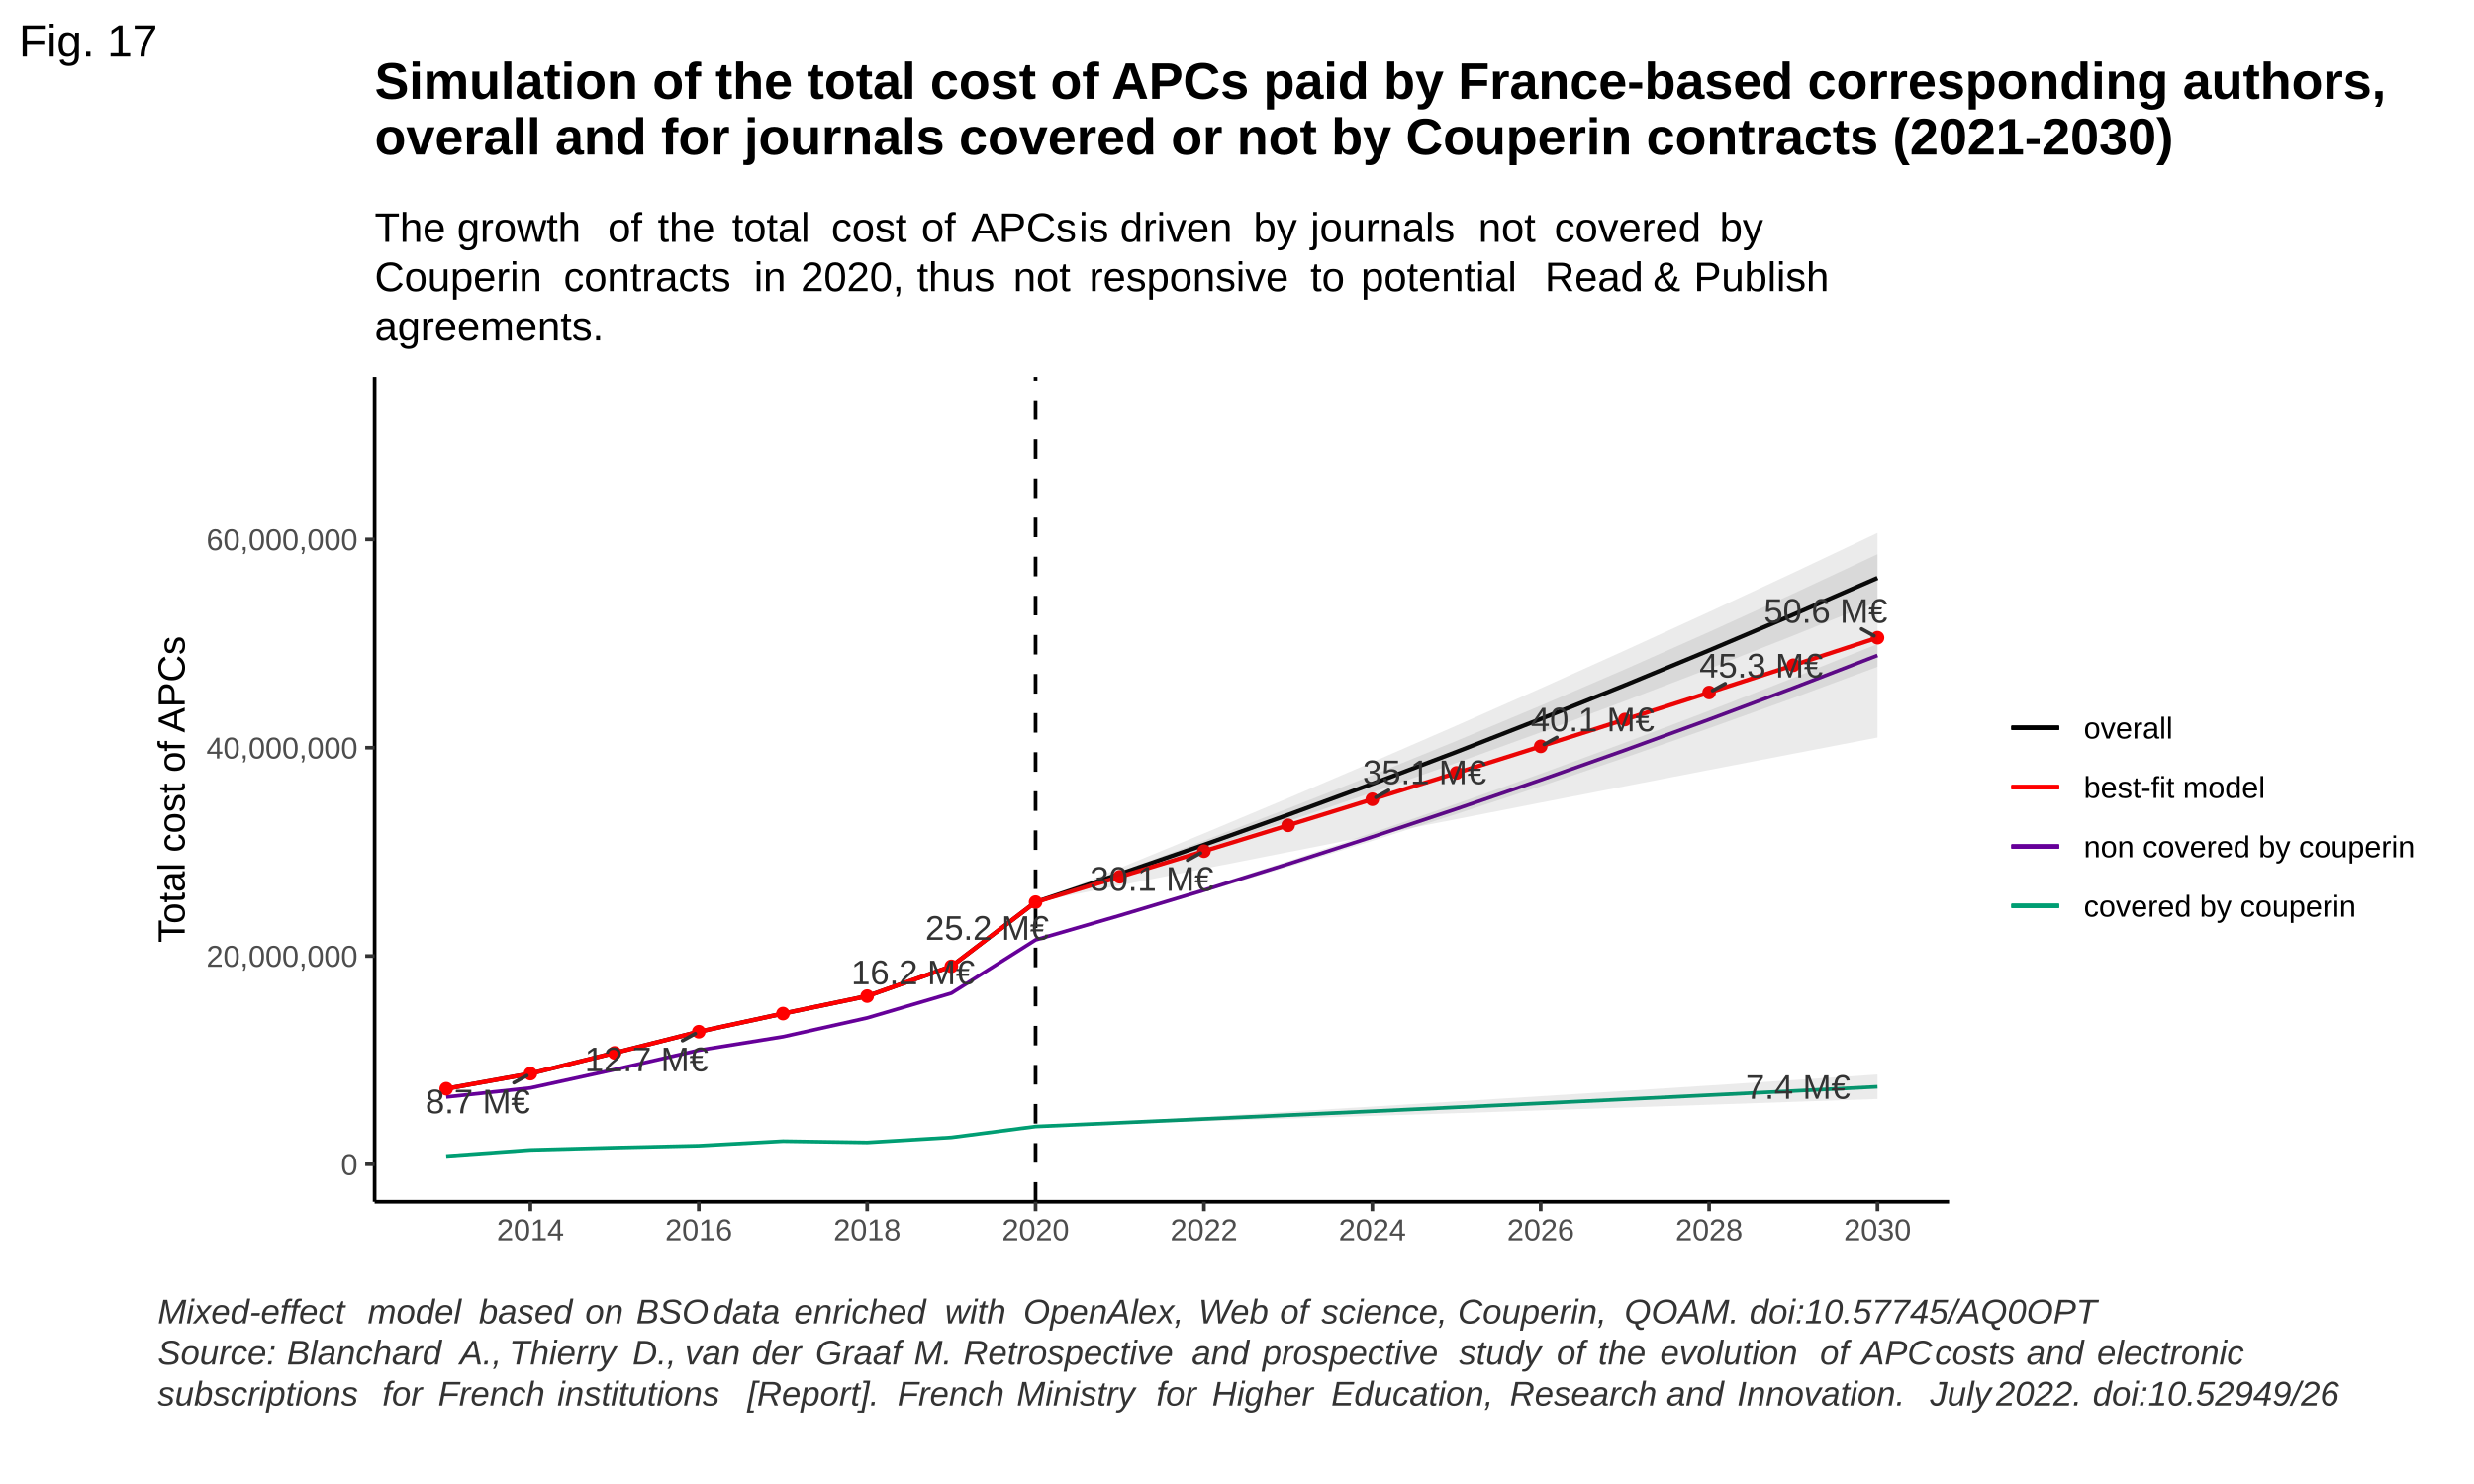
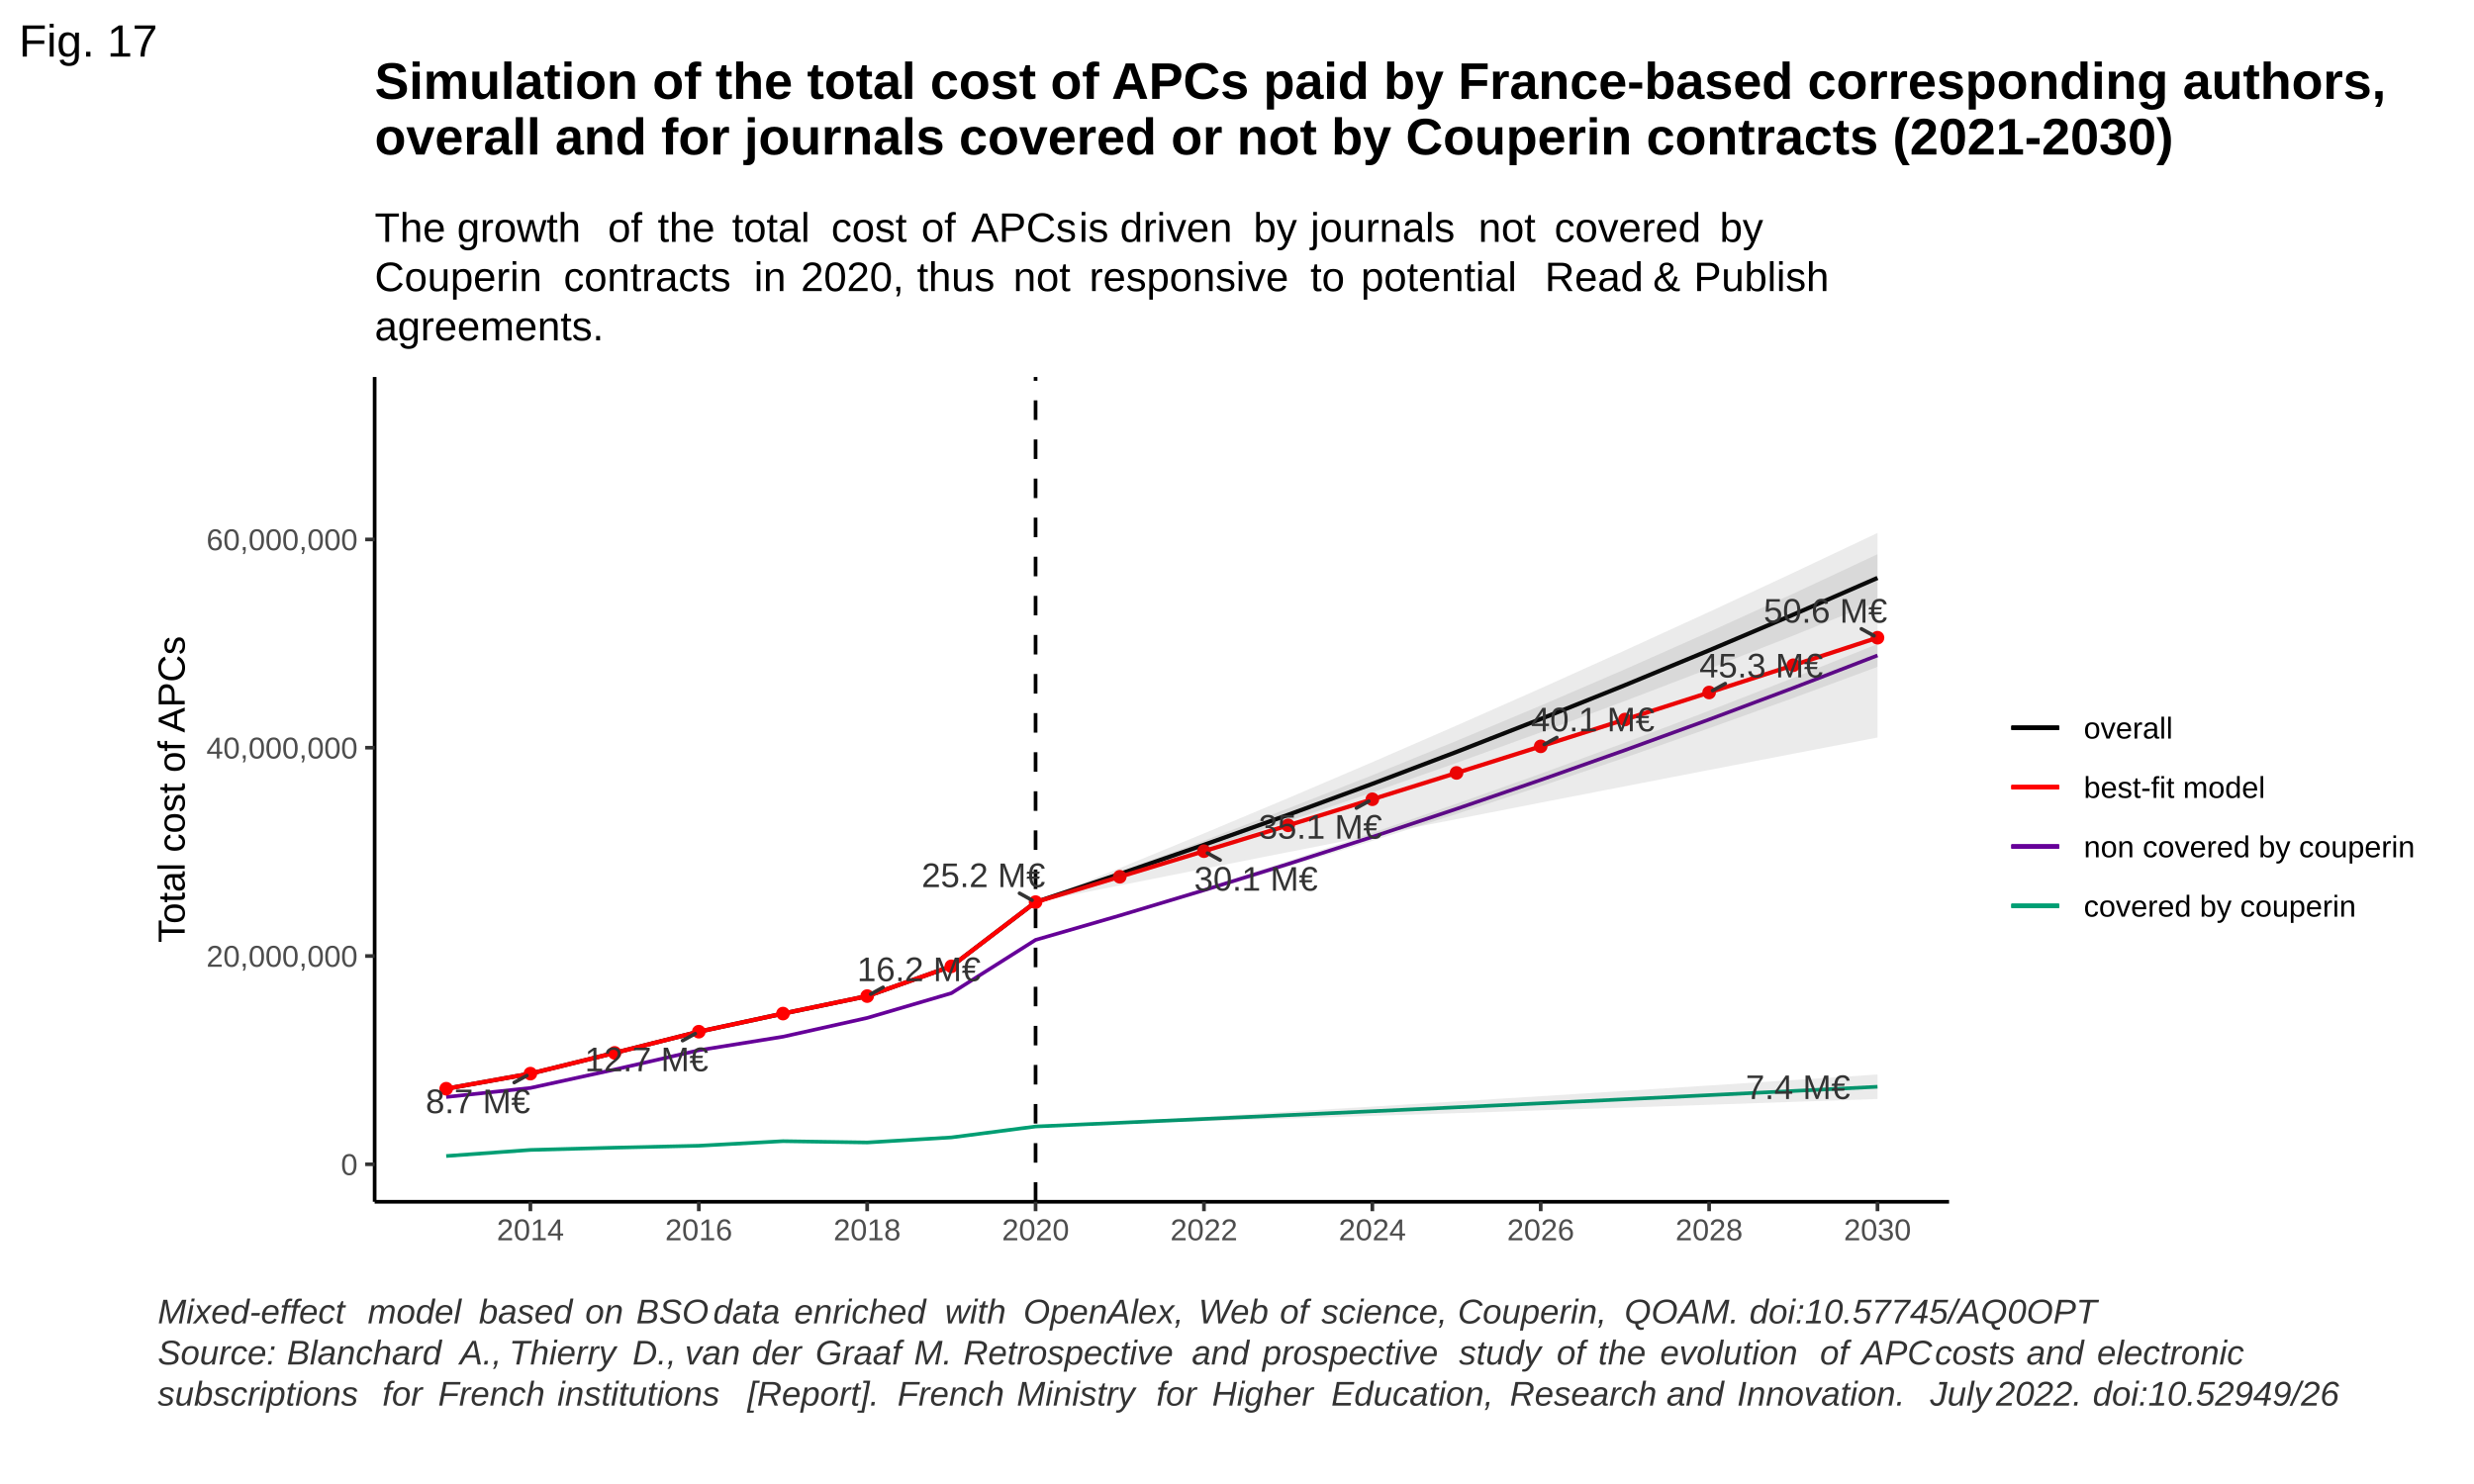
<svg xmlns="http://www.w3.org/2000/svg" class="svglite" width="720.00pt" height="432.00pt" viewBox="0 0 720.00 432.00">
  <defs>
    <style type="text/css">
    .svglite line, .svglite polyline, .svglite polygon, .svglite path, .svglite rect, .svglite circle {
      fill: none;
      stroke: #000000;
      stroke-linecap: round;
      stroke-linejoin: round;
      stroke-miterlimit: 10.00;
    }
    .svglite text {
      white-space: pre;
    }
  </style>
  </defs>
  <rect width="100%" height="100%" style="stroke: none; fill: #FFFFFF;" />
  <defs>
    <clipPath id="cpMC4wMHw3MjAuMDB8MC4wMHw0MzIuMDA=">
      <rect x="0.00" y="0.00" width="720.00" height="432.00" />
    </clipPath>
  </defs>
  <g clip-path="url(#cpMC4wMHw3MjAuMDB8MC4wMHw0MzIuMDA=)">
    <rect x="0" y="0.00" width="720.00" height="432.00" style="stroke-width: 1.07; stroke: #FFFFFF; fill: #FFFFFF;" />
  </g>
  <defs>
    <clipPath id="cpMTA5LjAzfDU2Ny4yM3wxMDkuNzR8MzQ5Ljg0">
      <rect x="109.03" y="109.74" width="458.20" height="240.10" />
    </clipPath>
  </defs>
  <g clip-path="url(#cpMTA5LjAzfDU2Ny4yM3wxMDkuNzR8MzQ5Ljg0)">
    <rect x="109.03" y="109.74" width="458.20" height="240.10" style="stroke-width: 1.07; stroke: none; fill: #FFFFFF;" />
    <polyline points="129.86,336.52 154.36,334.75 178.87,334.09 203.37,333.53 227.87,332.20 252.37,332.58 276.87,331.11 301.38,327.93 325.88,326.84 350.38,325.74 374.88,324.62 399.39,323.49 423.89,322.34 448.39,321.18 472.89,320.00 497.40,318.80 521.90,317.59 546.40,316.36 " style="stroke-width: 1.07; stroke: #009E73; stroke-linecap: butt;" />
    <polyline points="129.86,319.34 154.36,316.71 178.87,311.35 203.37,305.73 227.87,301.79 252.37,296.32 276.87,289.12 301.38,273.61 325.88,266.51 350.38,259.14 374.88,251.51 399.39,243.62 423.89,235.47 448.39,227.05 472.89,218.38 497.40,209.45 521.90,200.26 546.40,190.80 " style="stroke-width: 1.07; stroke: #660099; stroke-linecap: butt;" />
    <polyline points="129.86,316.93 154.36,312.54 178.87,306.50 203.37,300.33 227.87,295.06 252.37,289.97 276.87,281.30 301.38,262.61 325.88,254.42 350.38,245.94 374.88,237.20 399.39,228.18 423.89,218.88 448.39,209.30 472.89,199.46 497.40,189.32 521.90,178.92 546.40,168.24 " style="stroke-width: 1.24; stroke-linecap: butt;" />
    <polyline points="129.86,316.93 154.36,312.54 178.87,306.50 203.37,300.33 227.87,295.06 252.37,289.97 276.87,281.30 301.38,262.61 325.88,255.23 350.38,247.78 374.88,240.26 399.39,232.67 423.89,225.00 448.39,217.27 472.89,209.46 497.40,201.59 521.90,193.65 546.40,185.64 " style="stroke-width: 1.24; stroke: #FF0000; stroke-linecap: butt;" />
    <circle cx="129.86" cy="316.93" r="1.63" style="stroke-width: 0.71; stroke: #FF0000; fill: #FF0000;" />
    <circle cx="154.36" cy="312.54" r="1.63" style="stroke-width: 0.71; stroke: #FF0000; fill: #FF0000;" />
    <circle cx="178.87" cy="306.50" r="1.63" style="stroke-width: 0.71; stroke: #FF0000; fill: #FF0000;" />
    <circle cx="203.37" cy="300.33" r="1.63" style="stroke-width: 0.71; stroke: #FF0000; fill: #FF0000;" />
    <circle cx="227.87" cy="295.06" r="1.63" style="stroke-width: 0.71; stroke: #FF0000; fill: #FF0000;" />
    <circle cx="252.37" cy="289.97" r="1.63" style="stroke-width: 0.71; stroke: #FF0000; fill: #FF0000;" />
    <circle cx="276.87" cy="281.30" r="1.63" style="stroke-width: 0.71; stroke: #FF0000; fill: #FF0000;" />
    <circle cx="301.38" cy="262.61" r="1.63" style="stroke-width: 0.71; stroke: #FF0000; fill: #FF0000;" />
    <circle cx="325.88" cy="255.23" r="1.63" style="stroke-width: 0.71; stroke: #FF0000; fill: #FF0000;" />
    <circle cx="350.38" cy="247.78" r="1.63" style="stroke-width: 0.71; stroke: #FF0000; fill: #FF0000;" />
    <circle cx="374.88" cy="240.26" r="1.63" style="stroke-width: 0.71; stroke: #FF0000; fill: #FF0000;" />
    <circle cx="399.39" cy="232.67" r="1.63" style="stroke-width: 0.71; stroke: #FF0000; fill: #FF0000;" />
    <circle cx="423.89" cy="225.00" r="1.63" style="stroke-width: 0.71; stroke: #FF0000; fill: #FF0000;" />
    <circle cx="448.39" cy="217.27" r="1.63" style="stroke-width: 0.71; stroke: #FF0000; fill: #FF0000;" />
    <circle cx="472.89" cy="209.46" r="1.63" style="stroke-width: 0.71; stroke: #FF0000; fill: #FF0000;" />
    <circle cx="497.40" cy="201.59" r="1.63" style="stroke-width: 0.71; stroke: #FF0000; fill: #FF0000;" />
    <circle cx="521.90" cy="193.65" r="1.63" style="stroke-width: 0.71; stroke: #FF0000; fill: #FF0000;" />
    <circle cx="546.40" cy="185.64" r="1.63" style="stroke-width: 0.71; stroke: #FF0000; fill: #FF0000;" />
    <polygon points="129.86,336.52 154.36,334.75 178.87,334.09 203.37,333.53 227.87,332.20 252.37,332.58 276.87,331.11 301.38,327.93 325.88,326.51 350.38,325.07 374.88,323.61 399.39,322.13 423.89,320.63 448.39,319.10 472.89,317.56 497.40,315.99 521.90,314.40 546.40,312.79 546.40,319.92 521.90,320.76 497.40,321.60 472.89,322.42 448.39,323.24 423.89,324.05 399.39,324.84 374.88,325.63 350.38,326.40 325.88,327.17 301.38,327.93 276.87,331.11 252.37,332.58 227.87,332.20 203.37,333.53 178.87,334.09 154.36,334.75 129.86,336.52 " style="stroke-width: 0.00; stroke: none; stroke-linecap: butt; fill: #333333; fill-opacity: 0.10;" />
    <polyline points="129.86,336.52 154.36,334.75 178.87,334.09 203.37,333.53 227.87,332.20 252.37,332.58 276.87,331.11 301.38,327.93 325.88,326.51 350.38,325.07 374.88,323.61 399.39,322.13 423.89,320.63 448.39,319.10 472.89,317.56 497.40,315.99 521.90,314.40 546.40,312.79 " style="stroke-width: 1.07; stroke: none; stroke-linecap: butt;" />
    <polyline points="546.40,319.92 521.90,320.76 497.40,321.60 472.89,322.42 448.39,323.24 423.89,324.05 399.39,324.84 374.88,325.63 350.38,326.40 325.88,327.17 301.38,327.93 276.87,331.11 252.37,332.58 227.87,332.20 203.37,333.53 178.87,334.09 154.36,334.75 129.86,336.52 " style="stroke-width: 1.07; stroke: none; stroke-linecap: butt;" />
    <polygon points="129.86,319.34 154.36,316.71 178.87,311.35 203.37,305.73 227.87,301.79 252.37,296.32 276.87,289.12 301.38,273.61 325.88,266.24 350.38,258.58 374.88,250.66 399.39,242.45 423.89,233.97 448.39,225.23 472.89,216.20 497.40,206.90 521.90,197.33 546.40,187.48 546.40,194.12 521.90,203.19 497.40,211.99 472.89,220.56 448.39,228.88 423.89,236.95 399.39,244.78 374.88,252.36 350.38,259.69 325.88,266.77 301.38,273.61 276.87,289.12 252.37,296.32 227.87,301.79 203.37,305.73 178.87,311.35 154.36,316.71 129.86,319.34 " style="stroke-width: 0.00; stroke: none; stroke-linecap: butt; fill: #333333; fill-opacity: 0.10;" />
    <polyline points="129.86,319.34 154.36,316.71 178.87,311.35 203.37,305.73 227.87,301.79 252.37,296.32 276.87,289.12 301.38,273.61 325.88,266.24 350.38,258.58 374.88,250.66 399.39,242.45 423.89,233.97 448.39,225.23 472.89,216.20 497.40,206.90 521.90,197.33 546.40,187.48 " style="stroke-width: 1.07; stroke: none; stroke-linecap: butt;" />
    <polyline points="546.40,194.12 521.90,203.19 497.40,211.99 472.89,220.56 448.39,228.88 423.89,236.95 399.39,244.78 374.88,252.36 350.38,259.69 325.88,266.77 301.38,273.61 276.87,289.12 252.37,296.32 227.87,301.79 203.37,305.73 178.87,311.35 154.36,316.71 129.86,319.34 " style="stroke-width: 1.07; stroke: none; stroke-linecap: butt;" />
    <polygon points="129.86,316.93 154.36,312.54 178.87,306.50 203.37,300.33 227.87,295.06 252.37,289.97 276.87,281.30 301.38,262.61 325.88,253.82 350.38,244.72 374.88,235.34 399.39,225.66 423.89,215.67 448.39,205.40 472.89,194.84 497.40,183.96 521.90,172.80 546.40,161.34 546.40,175.11 521.90,185.02 497.40,194.67 472.89,204.06 448.39,213.20 423.89,222.07 399.39,230.69 374.88,239.06 350.38,247.17 325.88,255.02 301.38,262.61 276.87,281.30 252.37,289.97 227.87,295.06 203.37,300.33 178.87,306.50 154.36,312.54 129.86,316.93 " style="stroke-width: 0.00; stroke: none; stroke-linecap: butt; fill: #333333; fill-opacity: 0.10;" />
    <polyline points="129.86,316.93 154.36,312.54 178.87,306.50 203.37,300.33 227.87,295.06 252.37,289.97 276.87,281.30 301.38,262.61 325.88,253.82 350.38,244.72 374.88,235.34 399.39,225.66 423.89,215.67 448.39,205.40 472.89,194.84 497.40,183.96 521.90,172.80 546.40,161.34 " style="stroke-width: 1.07; stroke: none; stroke-linecap: butt;" />
    <polyline points="546.40,175.11 521.90,185.02 497.40,194.67 472.89,204.06 448.39,213.20 423.89,222.07 399.39,230.69 374.88,239.06 350.38,247.17 325.88,255.02 301.38,262.61 276.87,281.30 252.37,289.97 227.87,295.06 203.37,300.33 178.87,306.50 154.36,312.54 129.86,316.93 " style="stroke-width: 1.07; stroke: none; stroke-linecap: butt;" />
    <polygon points="129.86,316.93 154.36,312.54 178.87,306.50 203.37,300.33 227.87,295.06 252.37,289.97 276.87,281.30 301.38,262.61 325.88,252.70 350.38,242.61 374.88,232.33 399.39,221.86 423.89,211.21 448.39,200.37 472.89,189.34 497.40,178.13 521.90,166.73 546.40,155.14 546.40,214.70 521.90,219.41 497.40,224.14 472.89,228.89 448.39,233.65 423.89,238.45 399.39,243.24 374.88,248.06 350.38,252.89 325.88,257.75 301.38,262.61 276.87,281.30 252.37,289.97 227.87,295.06 203.37,300.33 178.87,306.50 154.36,312.54 129.86,316.93 " style="stroke-width: 0.00; stroke: none; stroke-linecap: butt; fill: #333333; fill-opacity: 0.10;" />
    <polyline points="129.86,316.93 154.36,312.54 178.87,306.50 203.37,300.33 227.87,295.06 252.37,289.97 276.87,281.30 301.38,262.61 325.88,252.70 350.38,242.61 374.88,232.33 399.39,221.86 423.89,211.21 448.39,200.37 472.89,189.34 497.40,178.13 521.90,166.73 546.40,155.14 " style="stroke-width: 1.07; stroke: none; stroke-linecap: butt;" />
    <polyline points="546.40,214.70 521.90,219.41 497.40,224.14 472.89,228.89 448.39,233.65 423.89,238.45 399.39,243.24 374.88,248.06 350.38,252.89 325.88,257.75 301.38,262.61 276.87,281.30 252.37,289.97 227.87,295.06 203.37,300.33 178.87,306.50 154.36,312.54 129.86,316.93 " style="stroke-width: 1.07; stroke: none; stroke-linecap: butt;" />
    <line x1="301.38" y1="349.84" x2="301.38" y2="109.74" style="stroke-width: 1.07; stroke-dasharray: 5.69,5.69; stroke-linecap: butt;" />
-     <line x1="149.59" y1="315.17" x2="153.34" y2="313.10" style="stroke-width: 1.07; stroke: #333333;" />
+     <line x1="149.65" y1="315.13" x2="153.34" y2="313.10" style="stroke-width: 1.07; stroke: #333333;" />
    <line x1="198.65" y1="302.93" x2="202.34" y2="300.90" style="stroke-width: 1.07; stroke: #333333;" />
-     <line x1="345.63" y1="250.40" x2="349.36" y2="248.34" style="stroke-width: 1.07; stroke: #333333;" />
-     <line x1="404.10" y1="230.07" x2="400.41" y2="232.10" style="stroke-width: 1.07; stroke: #333333;" />
-     <line x1="453.07" y1="214.69" x2="449.42" y2="216.71" style="stroke-width: 1.07; stroke: #333333;" />
-     <line x1="502.07" y1="199.02" x2="498.42" y2="201.03" style="stroke-width: 1.07; stroke: #333333;" />
-     <line x1="541.77" y1="183.09" x2="545.38" y2="185.08" style="stroke-width: 1.07; stroke: #333333;" />
-     <text x="139.06" y="324.09" text-anchor="middle" style="font-size: 9.96px;fill: #333333; font-family: &quot;Arial&quot;;" textLength="39.12px" lengthAdjust="spacingAndGlyphs">   8.7 M€</text>
-     <text x="188.18" y="311.85" text-anchor="middle" style="font-size: 9.96px;fill: #333333; font-family: &quot;Arial&quot;;" textLength="44.81px" lengthAdjust="spacingAndGlyphs">   12.7 M€</text>
-     <text x="265.73" y="286.53" text-anchor="middle" style="font-size: 9.96px;fill: #333333; font-family: &quot;Arial&quot;;" textLength="44.81px" lengthAdjust="spacingAndGlyphs">   16.2 M€</text>
-     <text x="287.30" y="273.58" text-anchor="middle" style="font-size: 9.96px;fill: #333333; font-family: &quot;Arial&quot;;" textLength="44.81px" lengthAdjust="spacingAndGlyphs">   25.2 M€</text>
-     <text x="335.19" y="259.31" text-anchor="middle" style="font-size: 9.96px;fill: #333333; font-family: &quot;Arial&quot;;" textLength="44.81px" lengthAdjust="spacingAndGlyphs">   30.1 M€</text>
-     <text x="414.59" y="228.27" text-anchor="middle" style="font-size: 9.96px;fill: #333333; font-family: &quot;Arial&quot;;" textLength="44.81px" lengthAdjust="spacingAndGlyphs">   35.1 M€</text>
-     <text x="463.49" y="212.89" text-anchor="middle" style="font-size: 9.96px;fill: #333333; font-family: &quot;Arial&quot;;" textLength="44.81px" lengthAdjust="spacingAndGlyphs">   40.1 M€</text>
-     <text x="512.55" y="197.22" text-anchor="middle" style="font-size: 9.96px;fill: #333333; font-family: &quot;Arial&quot;;" textLength="44.81px" lengthAdjust="spacingAndGlyphs">   45.3 M€</text>
-     <text x="531.32" y="181.29" text-anchor="middle" style="font-size: 9.96px;fill: #333333; font-family: &quot;Arial&quot;;" textLength="44.81px" lengthAdjust="spacingAndGlyphs">   50.6 M€</text>
-     <text x="523.26" y="319.87" text-anchor="middle" style="font-size: 9.96px;fill: #333333; font-family: &quot;Arial&quot;;" textLength="36.53px" lengthAdjust="spacingAndGlyphs">  7.4 M€</text>
+     <line x1="257.00" y1="287.42" x2="253.40" y2="289.40" style="stroke-width: 1.07; stroke: #333333;" />
+     <line x1="296.71" y1="260.04" x2="300.35" y2="262.05" style="stroke-width: 1.07; stroke: #333333;" />
+     <line x1="355.09" y1="250.37" x2="351.41" y2="248.34" style="stroke-width: 1.07; stroke: #333333;" />
+     <line x1="394.75" y1="235.22" x2="398.36" y2="233.23" style="stroke-width: 1.07; stroke: #333333;" />
+     <line x1="453.06" y1="214.70" x2="449.42" y2="216.71" style="stroke-width: 1.07; stroke: #333333;" />
+     <line x1="502.09" y1="199.01" x2="498.42" y2="201.03" style="stroke-width: 1.07; stroke: #333333;" />
+     <line x1="541.71" y1="183.06" x2="545.38" y2="185.08" style="stroke-width: 1.07; stroke: #333333;" />
+     <text x="139.10" y="324.05" text-anchor="middle" style="font-size: 9.96px;fill: #333333; font-family: &quot;Arial&quot;;" textLength="39.12px" lengthAdjust="spacingAndGlyphs">   8.7 M€</text>
+     <text x="188.19" y="311.84" text-anchor="middle" style="font-size: 9.96px;fill: #333333; font-family: &quot;Arial&quot;;" textLength="44.81px" lengthAdjust="spacingAndGlyphs">   12.7 M€</text>
+     <text x="267.44" y="285.62" text-anchor="middle" style="font-size: 9.96px;fill: #333333; font-family: &quot;Arial&quot;;" textLength="44.81px" lengthAdjust="spacingAndGlyphs">   16.2 M€</text>
+     <text x="286.21" y="258.24" text-anchor="middle" style="font-size: 9.96px;fill: #333333; font-family: &quot;Arial&quot;;" textLength="44.81px" lengthAdjust="spacingAndGlyphs">   25.2 M€</text>
+     <text x="365.53" y="259.28" text-anchor="middle" style="font-size: 9.96px;fill: #333333; font-family: &quot;Arial&quot;;" textLength="44.81px" lengthAdjust="spacingAndGlyphs">   30.1 M€</text>
+     <text x="384.27" y="244.14" text-anchor="middle" style="font-size: 9.96px;fill: #333333; font-family: &quot;Arial&quot;;" textLength="44.81px" lengthAdjust="spacingAndGlyphs">   35.1 M€</text>
+     <text x="463.54" y="212.90" text-anchor="middle" style="font-size: 9.96px;fill: #333333; font-family: &quot;Arial&quot;;" textLength="44.81px" lengthAdjust="spacingAndGlyphs">   40.1 M€</text>
+     <text x="512.55" y="197.21" text-anchor="middle" style="font-size: 9.96px;fill: #333333; font-family: &quot;Arial&quot;;" textLength="44.81px" lengthAdjust="spacingAndGlyphs">   45.3 M€</text>
+     <text x="531.26" y="181.26" text-anchor="middle" style="font-size: 9.96px;fill: #333333; font-family: &quot;Arial&quot;;" textLength="44.81px" lengthAdjust="spacingAndGlyphs">   50.6 M€</text>
+     <text x="523.26" y="319.94" text-anchor="middle" style="font-size: 9.96px;fill: #333333; font-family: &quot;Arial&quot;;" textLength="36.53px" lengthAdjust="spacingAndGlyphs">  7.4 M€</text>
  </g>
  <g clip-path="url(#cpMC4wMHw3MjAuMDB8MC4wMHw0MzIuMDA=)">
    <polyline points="109.03,349.84 109.03,109.74 " style="stroke-width: 1.07; stroke-linecap: butt;" />
    <text x="104.10" y="342.07" text-anchor="end" style="font-size: 8.80px;fill: #4D4D4D; font-family: &quot;Arial&quot;;" textLength="5.03px" lengthAdjust="spacingAndGlyphs">0</text>
    <text x="104.10" y="281.44" text-anchor="end" style="font-size: 8.80px;fill: #4D4D4D; font-family: &quot;Arial&quot;;" textLength="44.97px" lengthAdjust="spacingAndGlyphs">20,000,000</text>
    <text x="104.10" y="220.81" text-anchor="end" style="font-size: 8.80px;fill: #4D4D4D; font-family: &quot;Arial&quot;;" textLength="44.97px" lengthAdjust="spacingAndGlyphs">40,000,000</text>
    <text x="104.10" y="160.18" text-anchor="end" style="font-size: 8.80px;fill: #4D4D4D; font-family: &quot;Arial&quot;;" textLength="44.97px" lengthAdjust="spacingAndGlyphs">60,000,000</text>
    <polyline points="106.29,338.93 109.03,338.93 " style="stroke-width: 1.07; stroke: #333333; stroke-linecap: butt;" />
    <polyline points="106.29,278.30 109.03,278.30 " style="stroke-width: 1.07; stroke: #333333; stroke-linecap: butt;" />
    <polyline points="106.29,217.66 109.03,217.66 " style="stroke-width: 1.07; stroke: #333333; stroke-linecap: butt;" />
    <polyline points="106.29,157.03 109.03,157.03 " style="stroke-width: 1.07; stroke: #333333; stroke-linecap: butt;" />
    <polyline points="109.03,349.84 567.23,349.84 " style="stroke-width: 1.07; stroke-linecap: butt;" />
    <polyline points="154.36,352.58 154.36,349.84 " style="stroke-width: 1.07; stroke: #333333; stroke-linecap: butt;" />
    <polyline points="203.37,352.58 203.37,349.84 " style="stroke-width: 1.07; stroke: #333333; stroke-linecap: butt;" />
    <polyline points="252.37,352.58 252.37,349.84 " style="stroke-width: 1.07; stroke: #333333; stroke-linecap: butt;" />
    <polyline points="301.38,352.58 301.38,349.84 " style="stroke-width: 1.07; stroke: #333333; stroke-linecap: butt;" />
    <polyline points="350.38,352.58 350.38,349.84 " style="stroke-width: 1.07; stroke: #333333; stroke-linecap: butt;" />
    <polyline points="399.39,352.58 399.39,349.84 " style="stroke-width: 1.07; stroke: #333333; stroke-linecap: butt;" />
    <polyline points="448.39,352.58 448.39,349.84 " style="stroke-width: 1.07; stroke: #333333; stroke-linecap: butt;" />
    <polyline points="497.40,352.58 497.40,349.84 " style="stroke-width: 1.07; stroke: #333333; stroke-linecap: butt;" />
    <polyline points="546.40,352.58 546.40,349.84 " style="stroke-width: 1.07; stroke: #333333; stroke-linecap: butt;" />
    <text x="154.36" y="361.06" text-anchor="middle" style="font-size: 8.80px;fill: #4D4D4D; font-family: &quot;Arial&quot;;" textLength="20.13px" lengthAdjust="spacingAndGlyphs">2014</text>
    <text x="203.37" y="361.06" text-anchor="middle" style="font-size: 8.80px;fill: #4D4D4D; font-family: &quot;Arial&quot;;" textLength="20.13px" lengthAdjust="spacingAndGlyphs">2016</text>
    <text x="252.37" y="361.06" text-anchor="middle" style="font-size: 8.80px;fill: #4D4D4D; font-family: &quot;Arial&quot;;" textLength="20.13px" lengthAdjust="spacingAndGlyphs">2018</text>
    <text x="301.38" y="361.06" text-anchor="middle" style="font-size: 8.80px;fill: #4D4D4D; font-family: &quot;Arial&quot;;" textLength="20.13px" lengthAdjust="spacingAndGlyphs">2020</text>
    <text x="350.38" y="361.06" text-anchor="middle" style="font-size: 8.80px;fill: #4D4D4D; font-family: &quot;Arial&quot;;" textLength="20.13px" lengthAdjust="spacingAndGlyphs">2022</text>
    <text x="399.39" y="361.06" text-anchor="middle" style="font-size: 8.80px;fill: #4D4D4D; font-family: &quot;Arial&quot;;" textLength="20.13px" lengthAdjust="spacingAndGlyphs">2024</text>
    <text x="448.39" y="361.06" text-anchor="middle" style="font-size: 8.80px;fill: #4D4D4D; font-family: &quot;Arial&quot;;" textLength="20.13px" lengthAdjust="spacingAndGlyphs">2026</text>
    <text x="497.40" y="361.06" text-anchor="middle" style="font-size: 8.80px;fill: #4D4D4D; font-family: &quot;Arial&quot;;" textLength="20.13px" lengthAdjust="spacingAndGlyphs">2028</text>
    <text x="546.40" y="361.06" text-anchor="middle" style="font-size: 8.80px;fill: #4D4D4D; font-family: &quot;Arial&quot;;" textLength="20.13px" lengthAdjust="spacingAndGlyphs">2030</text>
    <text transform="translate(53.75,229.79) rotate(-90)" text-anchor="middle" style="font-size: 11.00px; font-family: &quot;Arial&quot;;" textLength="91.84px" lengthAdjust="spacingAndGlyphs">Total cost of APCs</text>
    <rect x="578.19" y="181.76" width="136.33" height="96.06" style="stroke-width: 1.07; stroke: none; fill: #FFFFFF;" />
    <text x="583.67" y="196.42" style="font-size: 11.00px; font-family: &quot;Arial&quot;;" textLength="2.86px" lengthAdjust="spacingAndGlyphs"> </text>
    <line x1="585.40" y1="211.86" x2="599.22" y2="211.86" style="stroke-width: 1.07; stroke-linecap: butt;" />
    <line x1="585.40" y1="211.86" x2="599.22" y2="211.86" style="stroke-width: 1.07; stroke-linecap: butt;" />
    <line x1="585.40" y1="211.86" x2="599.22" y2="211.86" style="stroke-width: 1.24; stroke-linecap: butt;" />
    <line x1="585.40" y1="211.86" x2="599.22" y2="211.86" style="stroke-width: 1.24; stroke-linecap: butt;" />
    <line x1="585.40" y1="229.14" x2="599.22" y2="229.14" style="stroke-width: 1.07; stroke: #FF0000; stroke-linecap: butt;" />
    <line x1="585.40" y1="229.14" x2="599.22" y2="229.14" style="stroke-width: 1.07; stroke: #FF0000; stroke-linecap: butt;" />
    <line x1="585.40" y1="229.14" x2="599.22" y2="229.14" style="stroke-width: 1.24; stroke: #FF0000; stroke-linecap: butt;" />
    <line x1="585.40" y1="229.14" x2="599.22" y2="229.14" style="stroke-width: 1.24; stroke: #FF0000; stroke-linecap: butt;" />
    <line x1="585.40" y1="246.42" x2="599.22" y2="246.42" style="stroke-width: 1.07; stroke: #660099; stroke-linecap: butt;" />
    <line x1="585.40" y1="246.42" x2="599.22" y2="246.42" style="stroke-width: 1.07; stroke: #660099; stroke-linecap: butt;" />
    <line x1="585.40" y1="246.42" x2="599.22" y2="246.42" style="stroke-width: 1.24; stroke: #660099; stroke-linecap: butt;" />
    <line x1="585.40" y1="246.42" x2="599.22" y2="246.42" style="stroke-width: 1.24; stroke: #660099; stroke-linecap: butt;" />
    <line x1="585.40" y1="263.70" x2="599.22" y2="263.70" style="stroke-width: 1.07; stroke: #009E73; stroke-linecap: butt;" />
    <line x1="585.40" y1="263.70" x2="599.22" y2="263.70" style="stroke-width: 1.07; stroke: #009E73; stroke-linecap: butt;" />
    <line x1="585.40" y1="263.70" x2="599.22" y2="263.70" style="stroke-width: 1.24; stroke: #009E73; stroke-linecap: butt;" />
    <line x1="585.40" y1="263.70" x2="599.22" y2="263.70" style="stroke-width: 1.24; stroke: #009E73; stroke-linecap: butt;" />
    <text x="606.43" y="215.00" style="font-size: 8.80px; font-family: &quot;Arial&quot;;" textLength="27.86px" lengthAdjust="spacingAndGlyphs">overall</text>
    <text x="606.43" y="232.28" style="font-size: 8.80px; font-family: &quot;Arial&quot;;" textLength="57.52px" lengthAdjust="spacingAndGlyphs">best-fit model</text>
    <text x="606.43" y="249.56" style="font-size: 8.80px; font-family: &quot;Arial&quot;;" textLength="102.61px" lengthAdjust="spacingAndGlyphs">non covered by couperin</text>
    <text x="606.43" y="266.84" style="font-size: 8.80px; font-family: &quot;Arial&quot;;" textLength="84.13px" lengthAdjust="spacingAndGlyphs">covered by couperin</text>
    <text x="109.03" y="70.40" style="font-size: 12.00px; font-family: &quot;Arial&quot;;" textLength="20.86px" lengthAdjust="spacingAndGlyphs">The</text>
    <text x="133.01" y="70.40" style="font-size: 12.00px; font-family: &quot;Arial&quot;;" textLength="40.77px" lengthAdjust="spacingAndGlyphs">growth</text>
    <text x="176.90" y="70.40" style="font-size: 12.00px; font-family: &quot;Arial&quot;;" textLength="11.38px" lengthAdjust="spacingAndGlyphs">of</text>
    <text x="191.40" y="70.40" style="font-size: 12.00px; font-family: &quot;Arial&quot;;" textLength="18.52px" lengthAdjust="spacingAndGlyphs">the</text>
    <text x="213.04" y="70.40" style="font-size: 12.00px; font-family: &quot;Arial&quot;;" textLength="25.75px" lengthAdjust="spacingAndGlyphs">total</text>
    <text x="241.91" y="70.40" style="font-size: 12.00px; font-family: &quot;Arial&quot;;" textLength="23.10px" lengthAdjust="spacingAndGlyphs">cost</text>
    <text x="268.12" y="70.40" style="font-size: 12.00px; font-family: &quot;Arial&quot;;" textLength="11.38px" lengthAdjust="spacingAndGlyphs">of</text>
    <text x="282.63" y="70.40" style="font-size: 12.00px; font-family: &quot;Arial&quot;;" textLength="28.25px" lengthAdjust="spacingAndGlyphs">APCs</text>
    <text x="314.00" y="70.40" style="font-size: 12.00px; font-family: &quot;Arial&quot;;" textLength="8.84px" lengthAdjust="spacingAndGlyphs">is</text>
    <text x="325.95" y="70.40" style="font-size: 12.00px; font-family: &quot;Arial&quot;;" textLength="35.71px" lengthAdjust="spacingAndGlyphs">driven</text>
    <text x="364.78" y="70.40" style="font-size: 12.00px; font-family: &quot;Arial&quot;;" textLength="13.50px" lengthAdjust="spacingAndGlyphs">by</text>
    <text x="381.40" y="70.40" style="font-size: 12.00px; font-family: &quot;Arial&quot;;" textLength="45.71px" lengthAdjust="spacingAndGlyphs">journals</text>
    <text x="430.23" y="70.40" style="font-size: 12.00px; font-family: &quot;Arial&quot;;" textLength="19.01px" lengthAdjust="spacingAndGlyphs">not</text>
    <text x="452.36" y="70.40" style="font-size: 12.00px; font-family: &quot;Arial&quot;;" textLength="44.99px" lengthAdjust="spacingAndGlyphs">covered</text>
    <text x="500.46" y="70.40" style="font-size: 12.00px; font-family: &quot;Arial&quot;;" textLength="13.50px" lengthAdjust="spacingAndGlyphs">by</text>
    <text x="109.03" y="84.74" style="font-size: 12.00px; font-family: &quot;Arial&quot;;" textLength="51.87px" lengthAdjust="spacingAndGlyphs">Couperin</text>
    <text x="164.02" y="84.74" style="font-size: 12.00px; font-family: &quot;Arial&quot;;" textLength="52.29px" lengthAdjust="spacingAndGlyphs">contracts</text>
    <text x="219.43" y="84.74" style="font-size: 12.00px; font-family: &quot;Arial&quot;;" textLength="10.51px" lengthAdjust="spacingAndGlyphs">in</text>
    <text x="233.06" y="84.74" style="font-size: 12.00px; font-family: &quot;Arial&quot;;" textLength="30.66px" lengthAdjust="spacingAndGlyphs">2020,</text>
    <text x="266.84" y="84.74" style="font-size: 12.00px; font-family: &quot;Arial&quot;;" textLength="24.91px" lengthAdjust="spacingAndGlyphs">thus</text>
    <text x="294.87" y="84.74" style="font-size: 12.00px; font-family: &quot;Arial&quot;;" textLength="19.01px" lengthAdjust="spacingAndGlyphs">not</text>
    <text x="317.00" y="84.74" style="font-size: 12.00px; font-family: &quot;Arial&quot;;" textLength="61.23px" lengthAdjust="spacingAndGlyphs">responsive</text>
    <text x="381.34" y="84.74" style="font-size: 12.00px; font-family: &quot;Arial&quot;;" textLength="11.59px" lengthAdjust="spacingAndGlyphs">to</text>
    <text x="396.05" y="84.74" style="font-size: 12.00px; font-family: &quot;Arial&quot;;" textLength="50.41px" lengthAdjust="spacingAndGlyphs">potential</text>
    <text x="449.59" y="84.74" style="font-size: 12.00px; font-family: &quot;Arial&quot;;" textLength="28.35px" lengthAdjust="spacingAndGlyphs">Read</text>
    <text x="481.05" y="84.74" style="font-size: 12.00px; font-family: &quot;Arial&quot;;" textLength="8.78px" lengthAdjust="spacingAndGlyphs">&amp;</text>
    <text x="492.95" y="84.74" style="font-size: 12.00px; font-family: &quot;Arial&quot;;" textLength="41.41px" lengthAdjust="spacingAndGlyphs">Publish</text>
    <text x="109.03" y="99.09" style="font-size: 12.00px; font-family: &quot;Arial&quot;;" textLength="71.30px" lengthAdjust="spacingAndGlyphs">agreements.</text>
    <text x="109.03" y="28.78" style="font-size: 15.00px; font-weight: bold; font-family: &quot;Arial&quot;;" textLength="609.69px" lengthAdjust="spacingAndGlyphs">Simulation of the total cost of APCs paid by France-based corresponding authors, </text>
    <text x="109.03" y="44.98" style="font-size: 15.00px; font-weight: bold; font-family: &quot;Arial&quot;;" textLength="544.71px" lengthAdjust="spacingAndGlyphs">overall and for journals covered or not by Couperin contracts (2021-2030)</text>
    <text x="45.89" y="385.26" style="font-size: 10.00px; font-style: italic;fill: #333333; font-family: &quot;Arial&quot;;" textLength="53.92px" lengthAdjust="spacingAndGlyphs">Mixed-effect</text>
    <text x="107.01" y="385.26" style="font-size: 10.00px; font-style: italic;fill: #333333; font-family: &quot;Arial&quot;;" textLength="27.73px" lengthAdjust="spacingAndGlyphs">model</text>
    <text x="139.37" y="385.26" style="font-size: 10.00px; font-style: italic;fill: #333333; font-family: &quot;Arial&quot;;" textLength="26.57px" lengthAdjust="spacingAndGlyphs">based</text>
    <text x="170.30" y="385.26" style="font-size: 10.00px; font-style: italic;fill: #333333; font-family: &quot;Arial&quot;;" textLength="11.42px" lengthAdjust="spacingAndGlyphs">on</text>
    <text x="185.13" y="385.26" style="font-size: 10.00px; font-style: italic;fill: #333333; font-family: &quot;Arial&quot;;" textLength="18.25px" lengthAdjust="spacingAndGlyphs">BSO</text>
    <text x="207.53" y="385.26" style="font-size: 10.00px; font-style: italic;fill: #333333; font-family: &quot;Arial&quot;;" textLength="20.47px" lengthAdjust="spacingAndGlyphs">data</text>
    <text x="231.11" y="385.26" style="font-size: 10.00px; font-style: italic;fill: #333333; font-family: &quot;Arial&quot;;" textLength="38.43px" lengthAdjust="spacingAndGlyphs">enriched</text>
    <text x="275.00" y="385.26" style="font-size: 10.00px; font-style: italic;fill: #333333; font-family: &quot;Arial&quot;;" textLength="18.91px" lengthAdjust="spacingAndGlyphs">with</text>
    <text x="297.82" y="385.26" style="font-size: 10.00px; font-style: italic;fill: #333333; font-family: &quot;Arial&quot;;" textLength="44.36px" lengthAdjust="spacingAndGlyphs">OpenAlex,</text>
    <text x="348.78" y="385.26" style="font-size: 10.00px; font-style: italic;fill: #333333; font-family: &quot;Arial&quot;;" textLength="19.34px" lengthAdjust="spacingAndGlyphs">Web</text>
    <text x="372.46" y="385.26" style="font-size: 10.00px; font-style: italic;fill: #333333; font-family: &quot;Arial&quot;;" textLength="8.81px" lengthAdjust="spacingAndGlyphs">of</text>
    <text x="384.55" y="385.26" style="font-size: 10.00px; font-style: italic;fill: #333333; font-family: &quot;Arial&quot;;" textLength="34.29px" lengthAdjust="spacingAndGlyphs">science,</text>
    <text x="424.25" y="385.26" style="font-size: 10.00px; font-style: italic;fill: #333333; font-family: &quot;Arial&quot;;" textLength="42.98px" lengthAdjust="spacingAndGlyphs">Couperin,</text>
    <text x="472.75" y="385.26" style="font-size: 10.00px; font-style: italic;fill: #333333; font-family: &quot;Arial&quot;;" textLength="31.01px" lengthAdjust="spacingAndGlyphs">QOAM.</text>
    <text x="509.12" y="385.26" style="font-size: 10.00px; font-style: italic;fill: #333333; font-family: &quot;Arial&quot;;" textLength="97.47px" lengthAdjust="spacingAndGlyphs">doi:10.57745/AQ0OPT</text>
    <text x="45.89" y="397.22" style="font-size: 10.00px; font-style: italic;fill: #333333; font-family: &quot;Arial&quot;;" textLength="32.53px" lengthAdjust="spacingAndGlyphs">Source:</text>
    <text x="83.46" y="397.22" style="font-size: 10.00px; font-style: italic;fill: #333333; font-family: &quot;Arial&quot;;" textLength="45.81px" lengthAdjust="spacingAndGlyphs">Blanchard</text>
    <text x="133.80" y="397.22" style="font-size: 10.00px; font-style: italic;fill: #333333; font-family: &quot;Arial&quot;;" textLength="10.75px" lengthAdjust="spacingAndGlyphs">A.,</text>
    <text x="148.15" y="397.22" style="font-size: 10.00px; font-style: italic;fill: #333333; font-family: &quot;Arial&quot;;" textLength="31.00px" lengthAdjust="spacingAndGlyphs">Thierry</text>
    <text x="184.06" y="397.22" style="font-size: 10.00px; font-style: italic;fill: #333333; font-family: &quot;Arial&quot;;" textLength="11.79px" lengthAdjust="spacingAndGlyphs">D.,</text>
    <text x="199.32" y="397.22" style="font-size: 10.00px; font-style: italic;fill: #333333; font-family: &quot;Arial&quot;;" textLength="16.14px" lengthAdjust="spacingAndGlyphs">van</text>
    <text x="218.79" y="397.22" style="font-size: 10.00px; font-style: italic;fill: #333333; font-family: &quot;Arial&quot;;" textLength="14.76px" lengthAdjust="spacingAndGlyphs">der</text>
    <text x="237.31" y="397.22" style="font-size: 10.00px; font-style: italic;fill: #333333; font-family: &quot;Arial&quot;;" textLength="25.31px" lengthAdjust="spacingAndGlyphs">Graaf</text>
    <text x="265.98" y="397.22" style="font-size: 10.00px; font-style: italic;fill: #333333; font-family: &quot;Arial&quot;;" textLength="10.97px" lengthAdjust="spacingAndGlyphs">M.</text>
    <text x="280.33" y="397.22" style="font-size: 10.00px; font-style: italic;fill: #333333; font-family: &quot;Arial&quot;;" textLength="58.84px" lengthAdjust="spacingAndGlyphs">Retrospective</text>
    <text x="346.85" y="397.22" style="font-size: 10.00px; font-style: italic;fill: #333333; font-family: &quot;Arial&quot;;" textLength="17.26px" lengthAdjust="spacingAndGlyphs">and</text>
    <text x="367.39" y="397.22" style="font-size: 10.00px; font-style: italic;fill: #333333; font-family: &quot;Arial&quot;;" textLength="50.59px" lengthAdjust="spacingAndGlyphs">prospective</text>
    <text x="424.60" y="397.22" style="font-size: 10.00px; font-style: italic;fill: #333333; font-family: &quot;Arial&quot;;" textLength="23.89px" lengthAdjust="spacingAndGlyphs">study</text>
    <text x="453.02" y="397.22" style="font-size: 10.00px; font-style: italic;fill: #333333; font-family: &quot;Arial&quot;;" textLength="8.81px" lengthAdjust="spacingAndGlyphs">of</text>
    <text x="465.11" y="397.22" style="font-size: 10.00px; font-style: italic;fill: #333333; font-family: &quot;Arial&quot;;" textLength="14.10px" lengthAdjust="spacingAndGlyphs">the</text>
    <text x="483.13" y="397.22" style="font-size: 10.00px; font-style: italic;fill: #333333; font-family: &quot;Arial&quot;;" textLength="40.98px" lengthAdjust="spacingAndGlyphs">evolution</text>
    <text x="529.66" y="397.22" style="font-size: 10.00px; font-style: italic;fill: #333333; font-family: &quot;Arial&quot;;" textLength="8.81px" lengthAdjust="spacingAndGlyphs">of</text>
    <text x="541.75" y="397.22" style="font-size: 10.00px; font-style: italic;fill: #333333; font-family: &quot;Arial&quot;;" textLength="17.16px" lengthAdjust="spacingAndGlyphs">APC</text>
    <text x="563.11" y="397.22" style="font-size: 10.00px; font-style: italic;fill: #333333; font-family: &quot;Arial&quot;;" textLength="22.12px" lengthAdjust="spacingAndGlyphs">costs</text>
    <text x="589.75" y="397.22" style="font-size: 10.00px; font-style: italic;fill: #333333; font-family: &quot;Arial&quot;;" textLength="17.26px" lengthAdjust="spacingAndGlyphs">and</text>
    <text x="610.28" y="397.22" style="font-size: 10.00px; font-style: italic;fill: #333333; font-family: &quot;Arial&quot;;" textLength="42.91px" lengthAdjust="spacingAndGlyphs">electronic</text>
    <text x="45.89" y="409.17" style="font-size: 10.00px; font-style: italic;fill: #333333; font-family: &quot;Arial&quot;;" textLength="58.73px" lengthAdjust="spacingAndGlyphs">subscriptions</text>
    <text x="111.25" y="409.17" style="font-size: 10.00px; font-style: italic;fill: #333333; font-family: &quot;Arial&quot;;" textLength="12.79px" lengthAdjust="spacingAndGlyphs">for</text>
    <text x="127.48" y="409.17" style="font-size: 10.00px; font-style: italic;fill: #333333; font-family: &quot;Arial&quot;;" textLength="29.85px" lengthAdjust="spacingAndGlyphs">French</text>
    <text x="162.19" y="409.17" style="font-size: 10.00px; font-style: italic;fill: #333333; font-family: &quot;Arial&quot;;" textLength="49.33px" lengthAdjust="spacingAndGlyphs">institutions</text>
    <text x="217.51" y="409.17" style="font-size: 10.00px; font-style: italic;fill: #333333; font-family: &quot;Arial&quot;;" textLength="37.81px" lengthAdjust="spacingAndGlyphs">[Report].</text>
    <text x="261.16" y="409.17" style="font-size: 10.00px; font-style: italic;fill: #333333; font-family: &quot;Arial&quot;;" textLength="29.85px" lengthAdjust="spacingAndGlyphs">French</text>
    <text x="295.88" y="409.17" style="font-size: 10.00px; font-style: italic;fill: #333333; font-family: &quot;Arial&quot;;" textLength="35.65px" lengthAdjust="spacingAndGlyphs">Ministry</text>
    <text x="336.51" y="409.17" style="font-size: 10.00px; font-style: italic;fill: #333333; font-family: &quot;Arial&quot;;" textLength="12.79px" lengthAdjust="spacingAndGlyphs">for</text>
    <text x="352.73" y="409.17" style="font-size: 10.00px; font-style: italic;fill: #333333; font-family: &quot;Arial&quot;;" textLength="29.92px" lengthAdjust="spacingAndGlyphs">Higher</text>
    <text x="387.41" y="409.17" style="font-size: 10.00px; font-style: italic;fill: #333333; font-family: &quot;Arial&quot;;" textLength="46.81px" lengthAdjust="spacingAndGlyphs">Education,</text>
    <text x="439.39" y="409.17" style="font-size: 10.00px; font-style: italic;fill: #333333; font-family: &quot;Arial&quot;;" textLength="40.01px" lengthAdjust="spacingAndGlyphs">Research</text>
    <text x="485.00" y="409.17" style="font-size: 10.00px; font-style: italic;fill: #333333; font-family: &quot;Arial&quot;;" textLength="17.26px" lengthAdjust="spacingAndGlyphs">and</text>
    <text x="505.53" y="409.17" style="font-size: 10.00px; font-style: italic;fill: #333333; font-family: &quot;Arial&quot;;" textLength="50.68px" lengthAdjust="spacingAndGlyphs">Innovation.</text>
    <text x="561.71" y="409.17" style="font-size: 10.00px; font-style: italic;fill: #333333; font-family: &quot;Arial&quot;;" textLength="15.77px" lengthAdjust="spacingAndGlyphs">July</text>
    <text x="580.89" y="409.17" style="font-size: 10.00px; font-style: italic;fill: #333333; font-family: &quot;Arial&quot;;" textLength="24.60px" lengthAdjust="spacingAndGlyphs">2022.</text>
    <text x="609.03" y="409.17" style="font-size: 10.00px; font-style: italic;fill: #333333; font-family: &quot;Arial&quot;;" textLength="72.25px" lengthAdjust="spacingAndGlyphs">doi:10.52949/26</text>
    <text x="25.69" y="16.48" text-anchor="middle" style="font-size: 13.20px; font-family: &quot;Arial&quot;;" textLength="40.41px" lengthAdjust="spacingAndGlyphs">Fig. 17</text>
  </g>
</svg>
